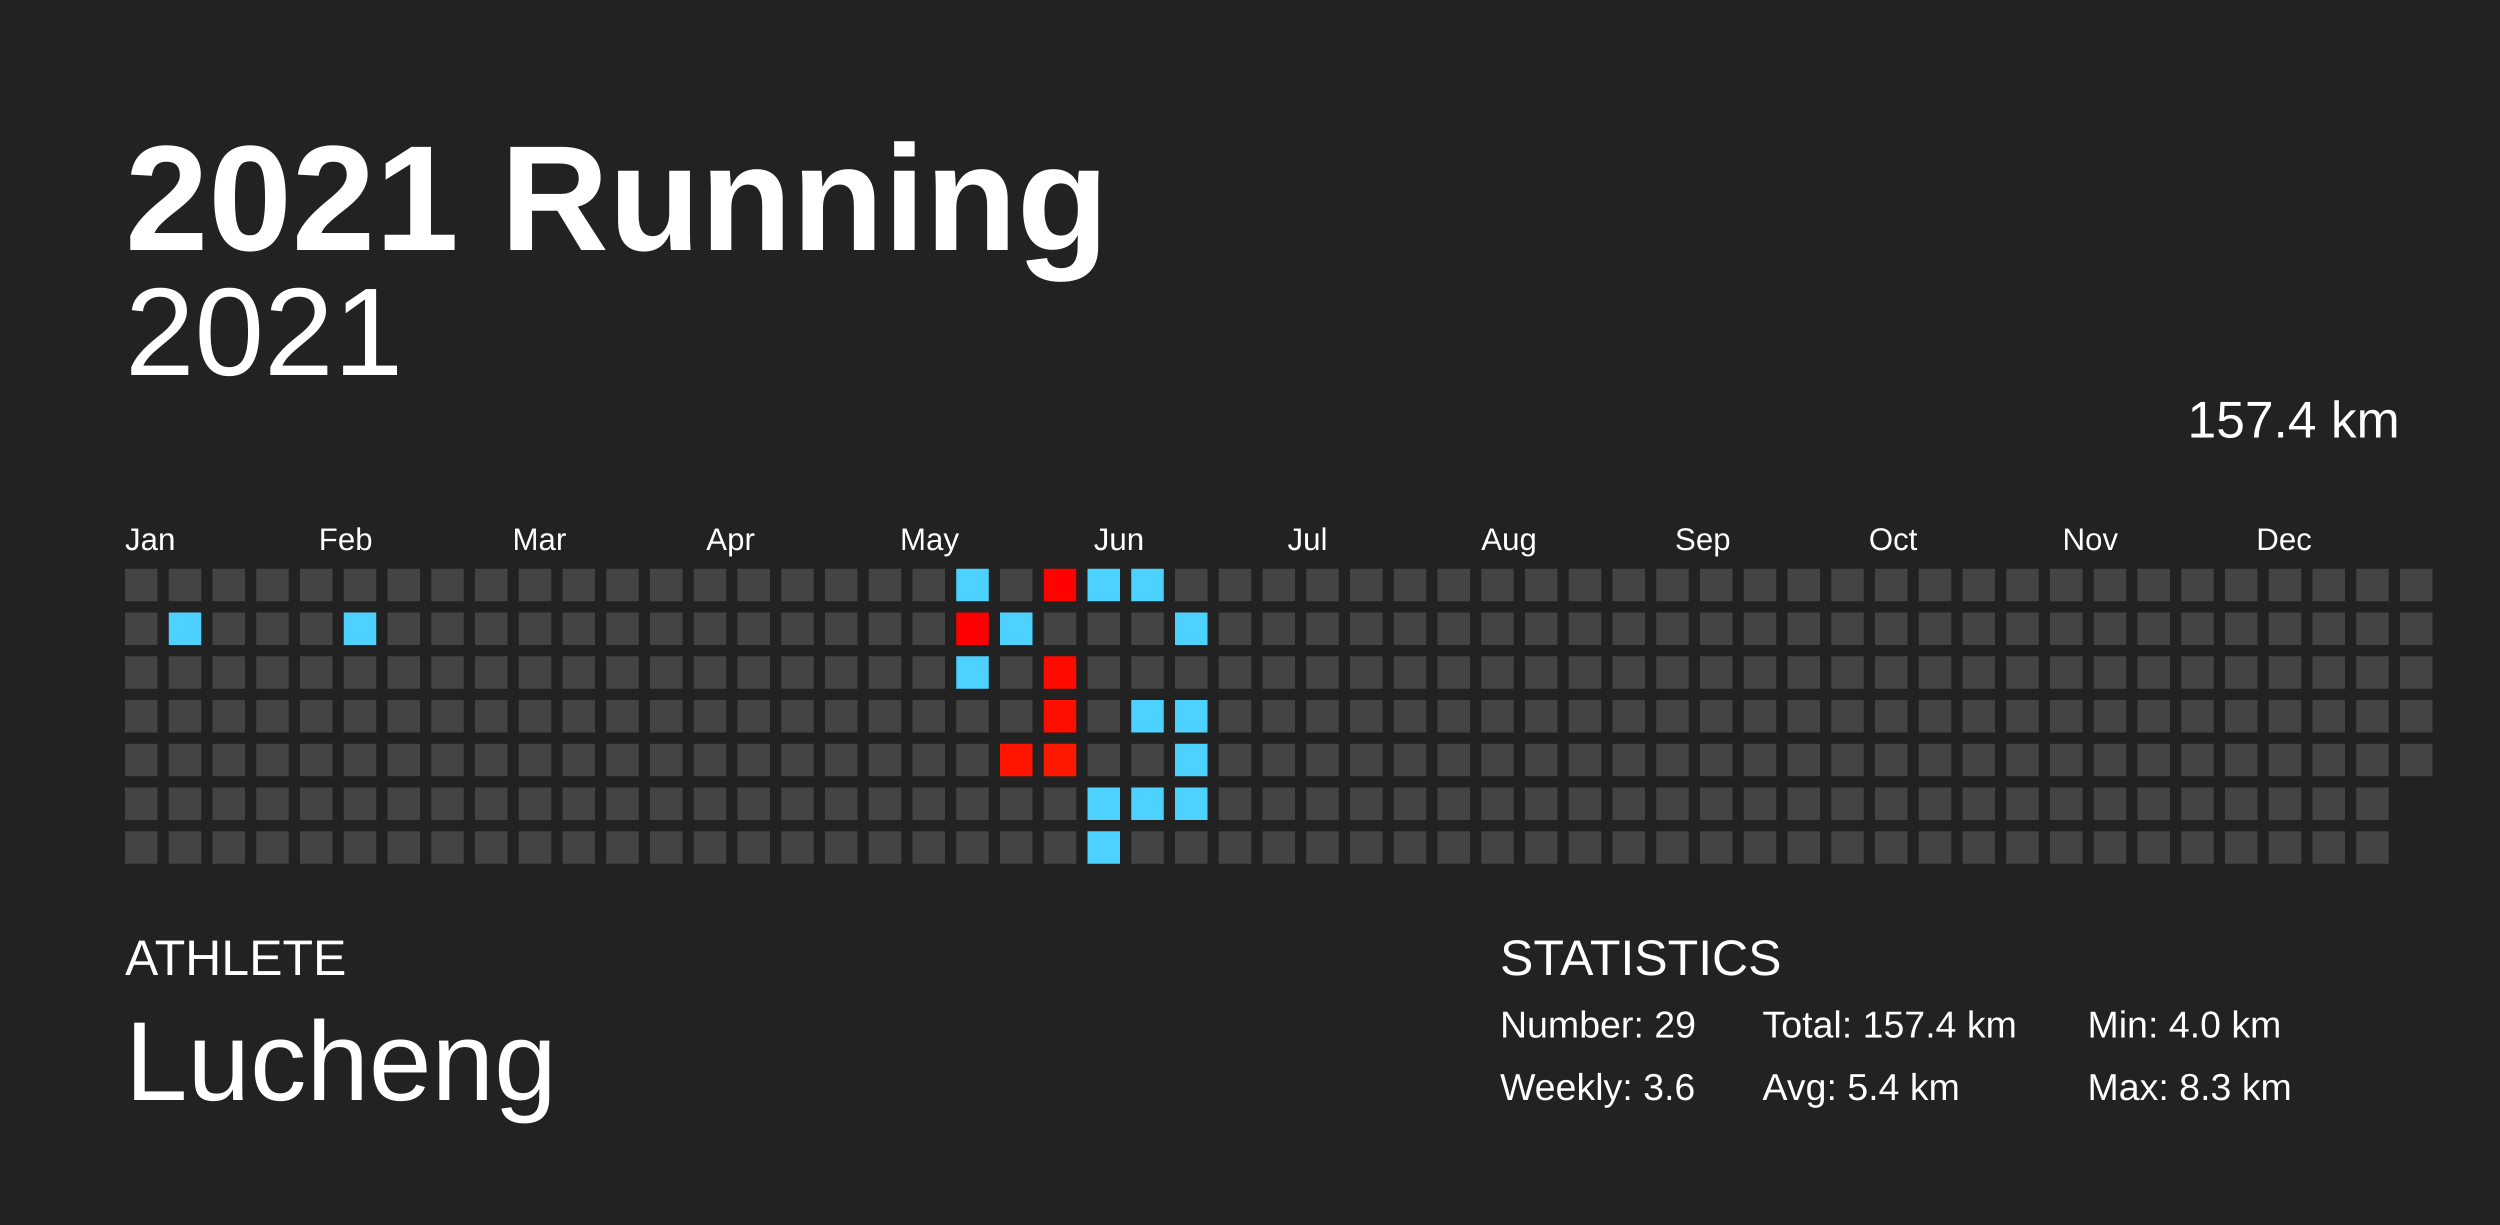
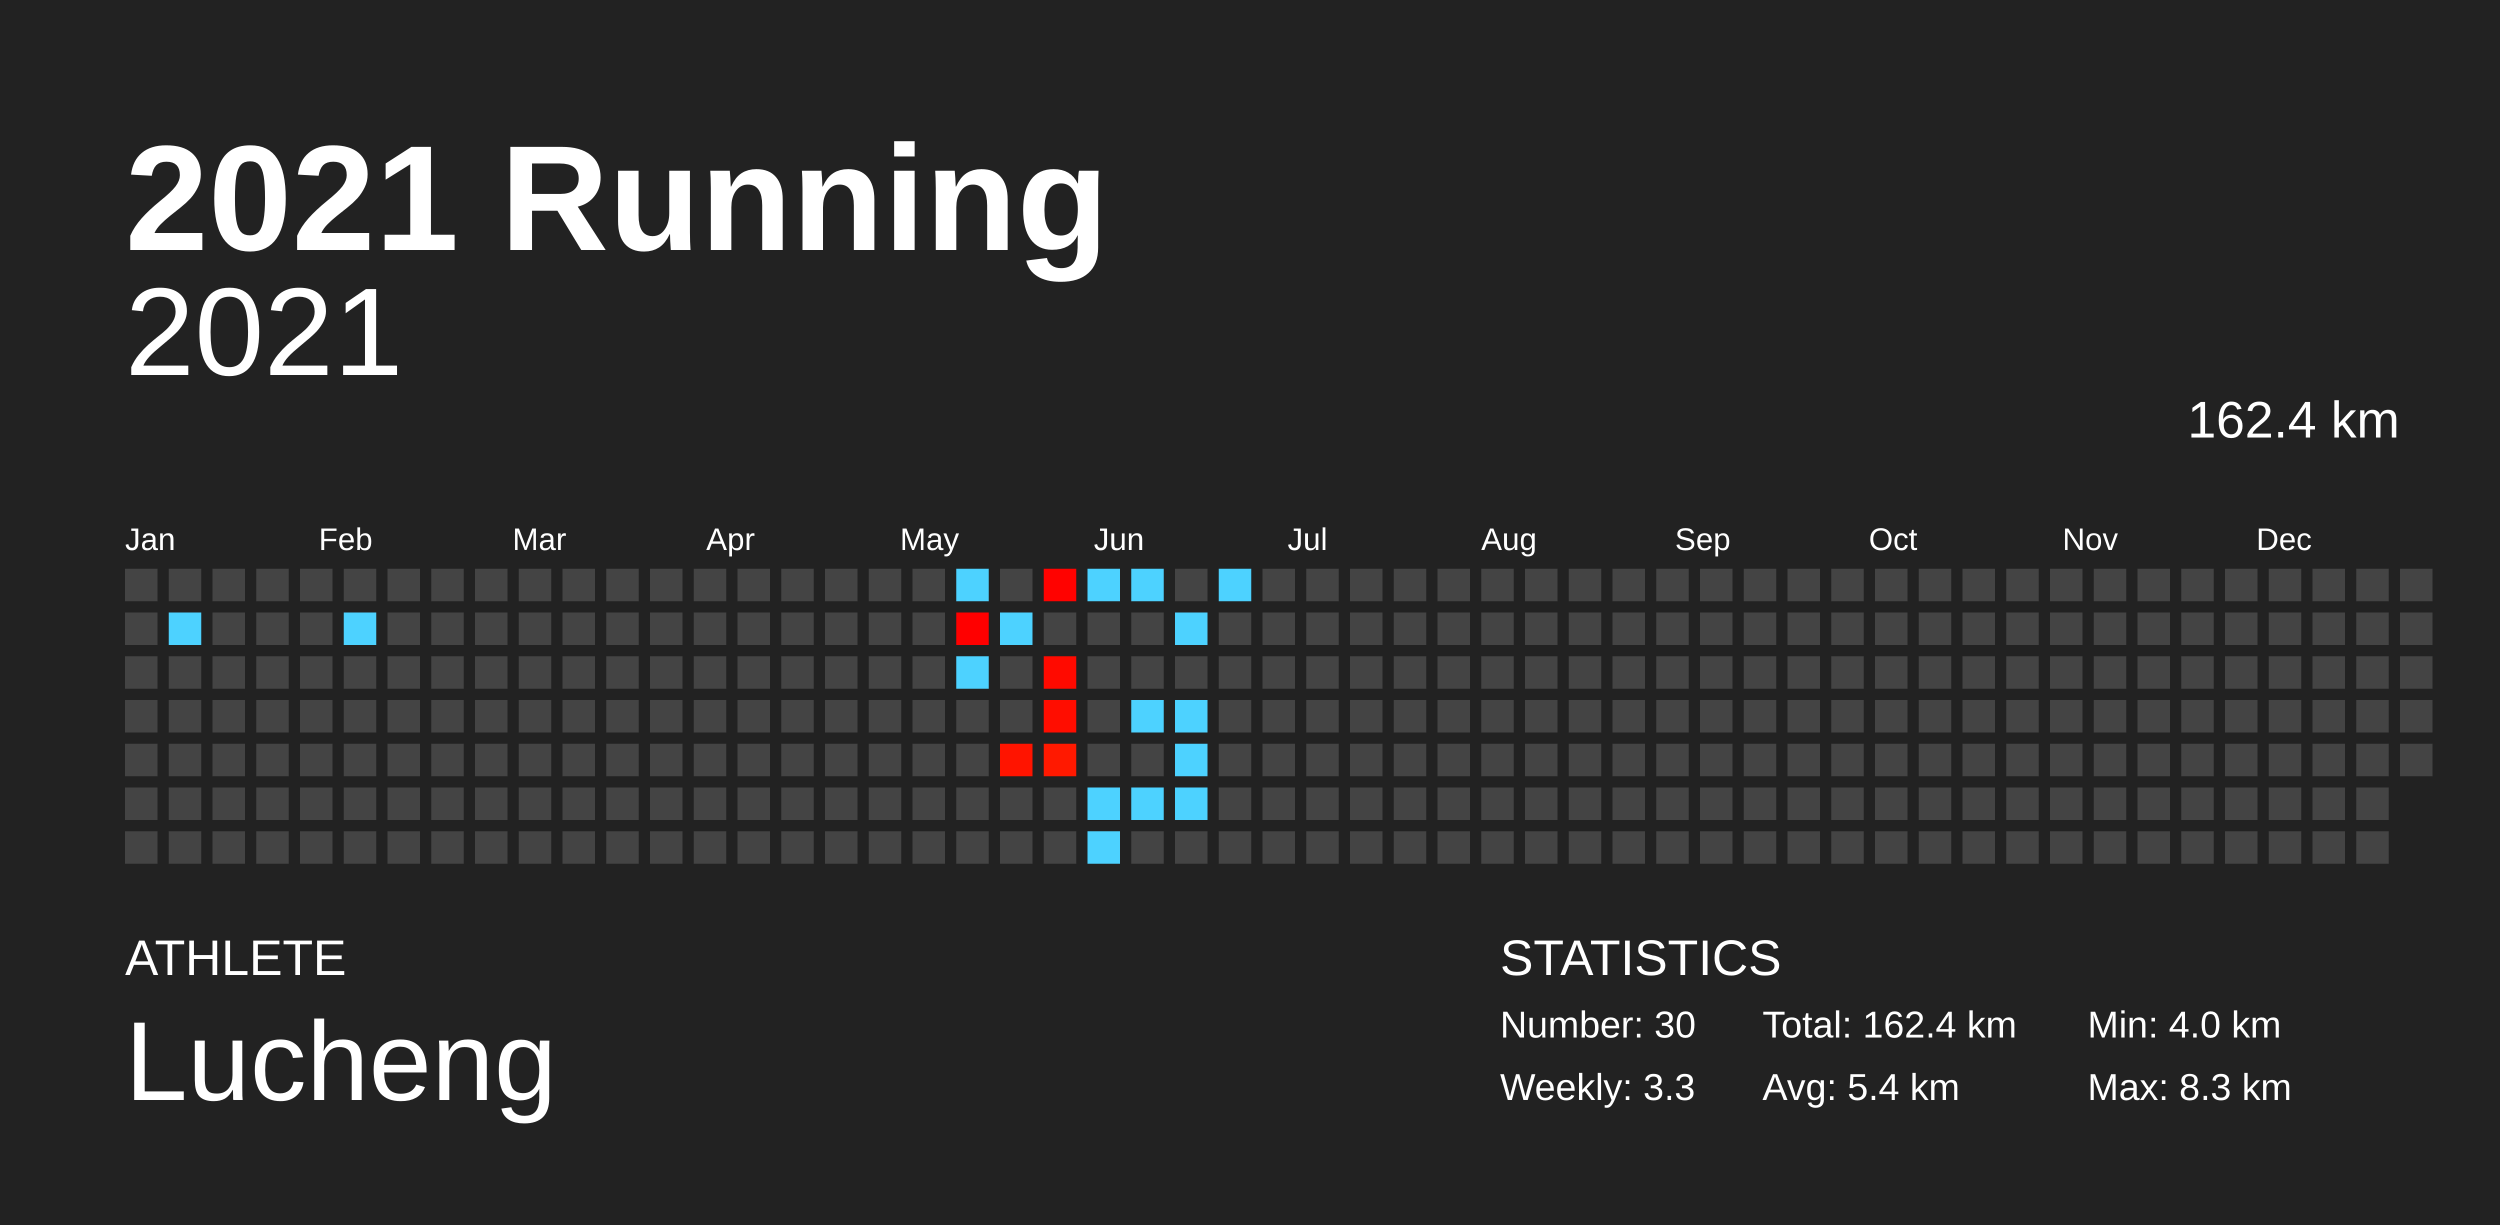
<svg xmlns="http://www.w3.org/2000/svg" baseProfile="full" height="98mm" version="1.1" viewBox="0,0,200,98" width="200mm">
  <defs />
  <rect fill="#222222" height="98" width="200" x="0" y="0" />
  <text fill="#FFFFFF" style="font-size:12px; font-family:Arial; font-weight:bold;" x="10" y="20">2021 Running</text>
  <text fill="#FFFFFF" style="font-size:4px; font-family:Arial" x="10" y="78">ATHLETE</text>
  <text fill="#FFFFFF" style="font-size:9px; font-family:Arial" x="10" y="88">Lucheng</text>
  <text fill="#FFFFFF" style="font-size:4px; font-family:Arial" x="120" y="78">STATISTICS</text>
-   <text fill="#FFFFFF" style="font-size:3px; font-family:Arial" x="120" y="83">Number: 29</text>
-   <text fill="#FFFFFF" style="font-size:3px; font-family:Arial" x="120" y="88">Weekly: 3.6</text>
-   <text fill="#FFFFFF" style="font-size:3px; font-family:Arial" x="141" y="83">Total: 157.4 km</text>
+   <text fill="#FFFFFF" style="font-size:3px; font-family:Arial" x="120" y="83">Number: 30</text>
+   <text fill="#FFFFFF" style="font-size:3px; font-family:Arial" x="120" y="88">Weekly: 3.3</text>
+   <text fill="#FFFFFF" style="font-size:3px; font-family:Arial" x="141" y="83">Total: 162.4 km</text>
  <text fill="#FFFFFF" style="font-size:3px; font-family:Arial" x="141" y="88">Avg: 5.4 km</text>
  <text fill="#FFFFFF" style="font-size:3px; font-family:Arial" x="167" y="83">Min: 4.0 km</text>
  <text fill="#FFFFFF" style="font-size:3px; font-family:Arial" x="167" y="88">Max: 8.3 km</text>
  <text alignment-baseline="hanging" fill="#FFFFFF" style="font-size:10.0px; font-family:Arial;" x="10" y="30">2021</text>
-   <text alignment-baseline="hanging" fill="#FFFFFF" style="font-size:4.125px; font-family:Arial;" x="175" y="35">157.4 km</text>
+   <text alignment-baseline="hanging" fill="#FFFFFF" style="font-size:4.125px; font-family:Arial;" x="175" y="35">162.4 km</text>
  <text fill="#FFFFFF" style="font-size:2.5px; font-family:Arial" x="10.0" y="44">Jan</text>
  <text fill="#FFFFFF" style="font-size:2.5px; font-family:Arial" x="25.5" y="44">Feb</text>
  <text fill="#FFFFFF" style="font-size:2.5px; font-family:Arial" x="41.0" y="44">Mar</text>
  <text fill="#FFFFFF" style="font-size:2.5px; font-family:Arial" x="56.5" y="44">Apr</text>
  <text fill="#FFFFFF" style="font-size:2.5px; font-family:Arial" x="72.0" y="44">May</text>
  <text fill="#FFFFFF" style="font-size:2.5px; font-family:Arial" x="87.5" y="44">Jun</text>
  <text fill="#FFFFFF" style="font-size:2.5px; font-family:Arial" x="103.0" y="44">Jul</text>
  <text fill="#FFFFFF" style="font-size:2.5px; font-family:Arial" x="118.5" y="44">Aug</text>
  <text fill="#FFFFFF" style="font-size:2.5px; font-family:Arial" x="134.0" y="44">Sep</text>
  <text fill="#FFFFFF" style="font-size:2.5px; font-family:Arial" x="149.5" y="44">Oct</text>
  <text fill="#FFFFFF" style="font-size:2.5px; font-family:Arial" x="165.0" y="44">Nov</text>
  <text fill="#FFFFFF" style="font-size:2.5px; font-family:Arial" x="180.5" y="44">Dec</text>
  <rect fill="#444444" height="2.6" width="2.6" x="10.0" y="45.5" />
  <rect fill="#444444" height="2.6" width="2.6" x="10.0" y="49.0" />
  <rect fill="#444444" height="2.6" width="2.6" x="10.0" y="52.5" />
  <rect fill="#444444" height="2.6" width="2.6" x="10.0" y="56.0" />
  <rect fill="#444444" height="2.6" width="2.6" x="10.0" y="59.5" />
  <rect fill="#444444" height="2.6" width="2.6" x="10.0" y="63.0" />
  <rect fill="#444444" height="2.6" width="2.6" x="10.0" y="66.5" />
  <rect fill="#444444" height="2.6" width="2.6" x="13.5" y="45.5" />
  <rect fill="#4dd2ff" height="2.6" width="2.6" x="13.5" y="49.0" />
  <rect fill="#444444" height="2.6" width="2.6" x="13.5" y="52.5" />
  <rect fill="#444444" height="2.6" width="2.6" x="13.5" y="56.0" />
  <rect fill="#444444" height="2.6" width="2.6" x="13.5" y="59.5" />
  <rect fill="#444444" height="2.6" width="2.6" x="13.5" y="63.0" />
  <rect fill="#444444" height="2.6" width="2.6" x="13.5" y="66.5" />
  <rect fill="#444444" height="2.6" width="2.6" x="17.0" y="45.5" />
  <rect fill="#444444" height="2.6" width="2.6" x="17.0" y="49.0" />
  <rect fill="#444444" height="2.6" width="2.6" x="17.0" y="52.5" />
  <rect fill="#444444" height="2.6" width="2.6" x="17.0" y="56.0" />
  <rect fill="#444444" height="2.6" width="2.6" x="17.0" y="59.5" />
  <rect fill="#444444" height="2.6" width="2.6" x="17.0" y="63.0" />
  <rect fill="#444444" height="2.6" width="2.6" x="17.0" y="66.5" />
  <rect fill="#444444" height="2.6" width="2.6" x="20.5" y="45.5" />
  <rect fill="#444444" height="2.6" width="2.6" x="20.5" y="49.0" />
  <rect fill="#444444" height="2.6" width="2.6" x="20.5" y="52.5" />
  <rect fill="#444444" height="2.6" width="2.6" x="20.5" y="56.0" />
  <rect fill="#444444" height="2.6" width="2.6" x="20.5" y="59.5" />
  <rect fill="#444444" height="2.6" width="2.6" x="20.5" y="63.0" />
  <rect fill="#444444" height="2.6" width="2.6" x="20.5" y="66.5" />
  <rect fill="#444444" height="2.6" width="2.6" x="24.0" y="45.5" />
  <rect fill="#444444" height="2.6" width="2.6" x="24.0" y="49.0" />
  <rect fill="#444444" height="2.6" width="2.6" x="24.0" y="52.5" />
  <rect fill="#444444" height="2.6" width="2.6" x="24.0" y="56.0" />
  <rect fill="#444444" height="2.6" width="2.6" x="24.0" y="59.5" />
  <rect fill="#444444" height="2.6" width="2.6" x="24.0" y="63.0" />
  <rect fill="#444444" height="2.6" width="2.6" x="24.0" y="66.5" />
  <rect fill="#444444" height="2.6" width="2.6" x="27.5" y="45.5" />
  <rect fill="#4dd2ff" height="2.6" width="2.6" x="27.5" y="49.0" />
  <rect fill="#444444" height="2.6" width="2.6" x="27.5" y="52.5" />
  <rect fill="#444444" height="2.6" width="2.6" x="27.5" y="56.0" />
  <rect fill="#444444" height="2.6" width="2.6" x="27.5" y="59.5" />
  <rect fill="#444444" height="2.6" width="2.6" x="27.5" y="63.0" />
  <rect fill="#444444" height="2.6" width="2.6" x="27.5" y="66.5" />
  <rect fill="#444444" height="2.6" width="2.6" x="31.0" y="45.5" />
  <rect fill="#444444" height="2.6" width="2.6" x="31.0" y="49.0" />
  <rect fill="#444444" height="2.6" width="2.6" x="31.0" y="52.5" />
  <rect fill="#444444" height="2.6" width="2.6" x="31.0" y="56.0" />
  <rect fill="#444444" height="2.6" width="2.6" x="31.0" y="59.5" />
  <rect fill="#444444" height="2.6" width="2.6" x="31.0" y="63.0" />
  <rect fill="#444444" height="2.6" width="2.6" x="31.0" y="66.5" />
  <rect fill="#444444" height="2.6" width="2.6" x="34.5" y="45.5" />
  <rect fill="#444444" height="2.6" width="2.6" x="34.5" y="49.0" />
  <rect fill="#444444" height="2.6" width="2.6" x="34.5" y="52.5" />
  <rect fill="#444444" height="2.6" width="2.6" x="34.5" y="56.0" />
  <rect fill="#444444" height="2.6" width="2.6" x="34.5" y="59.5" />
  <rect fill="#444444" height="2.6" width="2.6" x="34.5" y="63.0" />
  <rect fill="#444444" height="2.6" width="2.6" x="34.5" y="66.5" />
  <rect fill="#444444" height="2.6" width="2.6" x="38.0" y="45.5" />
  <rect fill="#444444" height="2.6" width="2.6" x="38.0" y="49.0" />
  <rect fill="#444444" height="2.6" width="2.6" x="38.0" y="52.5" />
  <rect fill="#444444" height="2.6" width="2.6" x="38.0" y="56.0" />
  <rect fill="#444444" height="2.6" width="2.6" x="38.0" y="59.5" />
  <rect fill="#444444" height="2.6" width="2.6" x="38.0" y="63.0" />
  <rect fill="#444444" height="2.6" width="2.6" x="38.0" y="66.5" />
  <rect fill="#444444" height="2.6" width="2.6" x="41.5" y="45.5" />
  <rect fill="#444444" height="2.6" width="2.6" x="41.5" y="49.0" />
  <rect fill="#444444" height="2.6" width="2.6" x="41.5" y="52.5" />
  <rect fill="#444444" height="2.6" width="2.6" x="41.5" y="56.0" />
  <rect fill="#444444" height="2.6" width="2.6" x="41.5" y="59.5" />
  <rect fill="#444444" height="2.6" width="2.6" x="41.5" y="63.0" />
  <rect fill="#444444" height="2.6" width="2.6" x="41.5" y="66.5" />
  <rect fill="#444444" height="2.6" width="2.6" x="45.0" y="45.5" />
  <rect fill="#444444" height="2.6" width="2.6" x="45.0" y="49.0" />
  <rect fill="#444444" height="2.6" width="2.6" x="45.0" y="52.5" />
  <rect fill="#444444" height="2.6" width="2.6" x="45.0" y="56.0" />
  <rect fill="#444444" height="2.6" width="2.6" x="45.0" y="59.5" />
  <rect fill="#444444" height="2.6" width="2.6" x="45.0" y="63.0" />
  <rect fill="#444444" height="2.6" width="2.6" x="45.0" y="66.5" />
  <rect fill="#444444" height="2.6" width="2.6" x="48.5" y="45.5" />
  <rect fill="#444444" height="2.6" width="2.6" x="48.5" y="49.0" />
  <rect fill="#444444" height="2.6" width="2.6" x="48.5" y="52.5" />
  <rect fill="#444444" height="2.6" width="2.6" x="48.5" y="56.0" />
  <rect fill="#444444" height="2.6" width="2.6" x="48.5" y="59.5" />
  <rect fill="#444444" height="2.6" width="2.6" x="48.5" y="63.0" />
  <rect fill="#444444" height="2.6" width="2.6" x="48.5" y="66.5" />
  <rect fill="#444444" height="2.6" width="2.6" x="52.0" y="45.5" />
  <rect fill="#444444" height="2.6" width="2.6" x="52.0" y="49.0" />
  <rect fill="#444444" height="2.6" width="2.6" x="52.0" y="52.5" />
  <rect fill="#444444" height="2.6" width="2.6" x="52.0" y="56.0" />
  <rect fill="#444444" height="2.6" width="2.6" x="52.0" y="59.5" />
  <rect fill="#444444" height="2.6" width="2.6" x="52.0" y="63.0" />
  <rect fill="#444444" height="2.6" width="2.6" x="52.0" y="66.5" />
  <rect fill="#444444" height="2.6" width="2.6" x="55.5" y="45.5" />
  <rect fill="#444444" height="2.6" width="2.6" x="55.5" y="49.0" />
  <rect fill="#444444" height="2.6" width="2.6" x="55.5" y="52.5" />
  <rect fill="#444444" height="2.6" width="2.6" x="55.5" y="56.0" />
  <rect fill="#444444" height="2.6" width="2.6" x="55.5" y="59.5" />
  <rect fill="#444444" height="2.6" width="2.6" x="55.5" y="63.0" />
  <rect fill="#444444" height="2.6" width="2.6" x="55.5" y="66.5" />
  <rect fill="#444444" height="2.6" width="2.6" x="59.0" y="45.5" />
  <rect fill="#444444" height="2.6" width="2.6" x="59.0" y="49.0" />
  <rect fill="#444444" height="2.6" width="2.6" x="59.0" y="52.5" />
  <rect fill="#444444" height="2.6" width="2.6" x="59.0" y="56.0" />
  <rect fill="#444444" height="2.6" width="2.6" x="59.0" y="59.5" />
  <rect fill="#444444" height="2.6" width="2.6" x="59.0" y="63.0" />
  <rect fill="#444444" height="2.6" width="2.6" x="59.0" y="66.5" />
  <rect fill="#444444" height="2.6" width="2.6" x="62.5" y="45.5" />
  <rect fill="#444444" height="2.6" width="2.6" x="62.5" y="49.0" />
  <rect fill="#444444" height="2.6" width="2.6" x="62.5" y="52.5" />
  <rect fill="#444444" height="2.6" width="2.6" x="62.5" y="56.0" />
  <rect fill="#444444" height="2.6" width="2.6" x="62.5" y="59.5" />
  <rect fill="#444444" height="2.6" width="2.6" x="62.5" y="63.0" />
  <rect fill="#444444" height="2.6" width="2.6" x="62.5" y="66.5" />
  <rect fill="#444444" height="2.6" width="2.6" x="66.0" y="45.5" />
  <rect fill="#444444" height="2.6" width="2.6" x="66.0" y="49.0" />
  <rect fill="#444444" height="2.6" width="2.6" x="66.0" y="52.5" />
  <rect fill="#444444" height="2.6" width="2.6" x="66.0" y="56.0" />
  <rect fill="#444444" height="2.6" width="2.6" x="66.0" y="59.5" />
  <rect fill="#444444" height="2.6" width="2.6" x="66.0" y="63.0" />
  <rect fill="#444444" height="2.6" width="2.6" x="66.0" y="66.5" />
  <rect fill="#444444" height="2.6" width="2.6" x="69.5" y="45.5" />
  <rect fill="#444444" height="2.6" width="2.6" x="69.5" y="49.0" />
  <rect fill="#444444" height="2.6" width="2.6" x="69.5" y="52.5" />
  <rect fill="#444444" height="2.6" width="2.6" x="69.5" y="56.0" />
  <rect fill="#444444" height="2.6" width="2.6" x="69.5" y="59.5" />
  <rect fill="#444444" height="2.6" width="2.6" x="69.5" y="63.0" />
  <rect fill="#444444" height="2.6" width="2.6" x="69.5" y="66.5" />
  <rect fill="#444444" height="2.6" width="2.6" x="73.0" y="45.5" />
  <rect fill="#444444" height="2.6" width="2.6" x="73.0" y="49.0" />
  <rect fill="#444444" height="2.6" width="2.6" x="73.0" y="52.5" />
  <rect fill="#444444" height="2.6" width="2.6" x="73.0" y="56.0" />
  <rect fill="#444444" height="2.6" width="2.6" x="73.0" y="59.5" />
  <rect fill="#444444" height="2.6" width="2.6" x="73.0" y="63.0" />
  <rect fill="#444444" height="2.6" width="2.6" x="73.0" y="66.5" />
  <rect fill="#4dd2ff" height="2.6" width="2.6" x="76.5" y="45.5" />
  <rect fill="#ff0000" height="2.6" width="2.6" x="76.5" y="49.0" />
  <rect fill="#4dd2ff" height="2.6" width="2.6" x="76.5" y="52.5" />
  <rect fill="#444444" height="2.6" width="2.6" x="76.5" y="56.0" />
  <rect fill="#444444" height="2.6" width="2.6" x="76.5" y="59.5" />
  <rect fill="#444444" height="2.6" width="2.6" x="76.5" y="63.0" />
  <rect fill="#444444" height="2.6" width="2.6" x="76.5" y="66.5" />
  <rect fill="#444444" height="2.6" width="2.6" x="80.0" y="45.5" />
  <rect fill="#4dd2ff" height="2.6" width="2.6" x="80.0" y="49.0" />
  <rect fill="#444444" height="2.6" width="2.6" x="80.0" y="52.5" />
  <rect fill="#444444" height="2.6" width="2.6" x="80.0" y="56.0" />
  <rect fill="#ff1400" height="2.6" width="2.6" x="80.0" y="59.5" />
  <rect fill="#444444" height="2.6" width="2.6" x="80.0" y="63.0" />
  <rect fill="#444444" height="2.6" width="2.6" x="80.0" y="66.5" />
  <rect fill="#ff0200" height="2.6" width="2.6" x="83.5" y="45.5" />
  <rect fill="#444444" height="2.6" width="2.6" x="83.5" y="49.0" />
  <rect fill="#ff0a00" height="2.6" width="2.6" x="83.5" y="52.5" />
  <rect fill="#ff0d00" height="2.6" width="2.6" x="83.5" y="56.0" />
  <rect fill="#ff1900" height="2.6" width="2.6" x="83.5" y="59.5" />
  <rect fill="#444444" height="2.6" width="2.6" x="83.5" y="63.0" />
  <rect fill="#444444" height="2.6" width="2.6" x="83.5" y="66.5" />
  <rect fill="#4dd2ff" height="2.6" width="2.6" x="87.0" y="45.5" />
  <rect fill="#444444" height="2.6" width="2.6" x="87.0" y="49.0" />
  <rect fill="#444444" height="2.6" width="2.6" x="87.0" y="52.5" />
  <rect fill="#444444" height="2.6" width="2.6" x="87.0" y="56.0" />
  <rect fill="#444444" height="2.6" width="2.6" x="87.0" y="59.5" />
  <rect fill="#4dd2ff" height="2.6" width="2.6" x="87.0" y="63.0" />
  <rect fill="#4dd2ff" height="2.6" width="2.6" x="87.0" y="66.5" />
  <rect fill="#4dd2ff" height="2.6" width="2.6" x="90.5" y="45.5" />
  <rect fill="#444444" height="2.6" width="2.6" x="90.5" y="49.0" />
  <rect fill="#444444" height="2.6" width="2.6" x="90.5" y="52.5" />
  <rect fill="#4dd2ff" height="2.6" width="2.6" x="90.5" y="56.0" />
  <rect fill="#444444" height="2.6" width="2.6" x="90.5" y="59.5" />
  <rect fill="#4dd2ff" height="2.6" width="2.6" x="90.5" y="63.0" />
  <rect fill="#444444" height="2.6" width="2.6" x="90.5" y="66.5" />
  <rect fill="#444444" height="2.6" width="2.6" x="94.0" y="45.5" />
  <rect fill="#4dd2ff" height="2.6" width="2.6" x="94.0" y="49.0" />
  <rect fill="#444444" height="2.6" width="2.6" x="94.0" y="52.5" />
  <rect fill="#4dd2ff" height="2.6" width="2.6" x="94.0" y="56.0" />
  <rect fill="#4dd2ff" height="2.6" width="2.6" x="94.0" y="59.5" />
  <rect fill="#4dd2ff" height="2.6" width="2.6" x="94.0" y="63.0" />
  <rect fill="#444444" height="2.6" width="2.6" x="94.0" y="66.5" />
-   <rect fill="#444444" height="2.6" width="2.6" x="97.5" y="45.5" />
+   <rect fill="#4dd2ff" height="2.6" width="2.6" x="97.5" y="45.5" />
  <rect fill="#444444" height="2.6" width="2.6" x="97.5" y="49.0" />
  <rect fill="#444444" height="2.6" width="2.6" x="97.5" y="52.5" />
  <rect fill="#444444" height="2.6" width="2.6" x="97.5" y="56.0" />
  <rect fill="#444444" height="2.6" width="2.6" x="97.5" y="59.5" />
  <rect fill="#444444" height="2.6" width="2.6" x="97.5" y="63.0" />
  <rect fill="#444444" height="2.6" width="2.6" x="97.5" y="66.5" />
  <rect fill="#444444" height="2.6" width="2.6" x="101.0" y="45.5" />
  <rect fill="#444444" height="2.6" width="2.6" x="101.0" y="49.0" />
  <rect fill="#444444" height="2.6" width="2.6" x="101.0" y="52.5" />
  <rect fill="#444444" height="2.6" width="2.6" x="101.0" y="56.0" />
  <rect fill="#444444" height="2.6" width="2.6" x="101.0" y="59.5" />
  <rect fill="#444444" height="2.6" width="2.6" x="101.0" y="63.0" />
  <rect fill="#444444" height="2.6" width="2.6" x="101.0" y="66.5" />
  <rect fill="#444444" height="2.6" width="2.6" x="104.5" y="45.5" />
  <rect fill="#444444" height="2.6" width="2.6" x="104.5" y="49.0" />
  <rect fill="#444444" height="2.6" width="2.6" x="104.5" y="52.5" />
  <rect fill="#444444" height="2.6" width="2.6" x="104.5" y="56.0" />
  <rect fill="#444444" height="2.6" width="2.6" x="104.5" y="59.5" />
  <rect fill="#444444" height="2.6" width="2.6" x="104.5" y="63.0" />
  <rect fill="#444444" height="2.6" width="2.6" x="104.5" y="66.5" />
  <rect fill="#444444" height="2.6" width="2.6" x="108.0" y="45.5" />
  <rect fill="#444444" height="2.6" width="2.6" x="108.0" y="49.0" />
  <rect fill="#444444" height="2.6" width="2.6" x="108.0" y="52.5" />
  <rect fill="#444444" height="2.6" width="2.6" x="108.0" y="56.0" />
  <rect fill="#444444" height="2.6" width="2.6" x="108.0" y="59.5" />
  <rect fill="#444444" height="2.6" width="2.6" x="108.0" y="63.0" />
  <rect fill="#444444" height="2.6" width="2.6" x="108.0" y="66.5" />
  <rect fill="#444444" height="2.6" width="2.6" x="111.5" y="45.5" />
  <rect fill="#444444" height="2.6" width="2.6" x="111.5" y="49.0" />
  <rect fill="#444444" height="2.6" width="2.6" x="111.5" y="52.5" />
  <rect fill="#444444" height="2.6" width="2.6" x="111.5" y="56.0" />
  <rect fill="#444444" height="2.6" width="2.6" x="111.5" y="59.5" />
  <rect fill="#444444" height="2.6" width="2.6" x="111.5" y="63.0" />
  <rect fill="#444444" height="2.6" width="2.6" x="111.5" y="66.5" />
  <rect fill="#444444" height="2.6" width="2.6" x="115.0" y="45.5" />
  <rect fill="#444444" height="2.6" width="2.6" x="115.0" y="49.0" />
  <rect fill="#444444" height="2.6" width="2.6" x="115.0" y="52.5" />
  <rect fill="#444444" height="2.6" width="2.6" x="115.0" y="56.0" />
  <rect fill="#444444" height="2.6" width="2.6" x="115.0" y="59.5" />
  <rect fill="#444444" height="2.6" width="2.6" x="115.0" y="63.0" />
  <rect fill="#444444" height="2.6" width="2.6" x="115.0" y="66.5" />
  <rect fill="#444444" height="2.6" width="2.6" x="118.5" y="45.5" />
  <rect fill="#444444" height="2.6" width="2.6" x="118.5" y="49.0" />
  <rect fill="#444444" height="2.6" width="2.6" x="118.5" y="52.5" />
  <rect fill="#444444" height="2.6" width="2.6" x="118.5" y="56.0" />
  <rect fill="#444444" height="2.6" width="2.6" x="118.5" y="59.5" />
  <rect fill="#444444" height="2.6" width="2.6" x="118.5" y="63.0" />
  <rect fill="#444444" height="2.6" width="2.6" x="118.5" y="66.5" />
  <rect fill="#444444" height="2.6" width="2.6" x="122.0" y="45.5" />
  <rect fill="#444444" height="2.6" width="2.6" x="122.0" y="49.0" />
  <rect fill="#444444" height="2.6" width="2.6" x="122.0" y="52.5" />
  <rect fill="#444444" height="2.6" width="2.6" x="122.0" y="56.0" />
  <rect fill="#444444" height="2.6" width="2.6" x="122.0" y="59.5" />
  <rect fill="#444444" height="2.6" width="2.6" x="122.0" y="63.0" />
  <rect fill="#444444" height="2.6" width="2.6" x="122.0" y="66.5" />
  <rect fill="#444444" height="2.6" width="2.6" x="125.5" y="45.5" />
  <rect fill="#444444" height="2.6" width="2.6" x="125.5" y="49.0" />
  <rect fill="#444444" height="2.6" width="2.6" x="125.5" y="52.5" />
  <rect fill="#444444" height="2.6" width="2.6" x="125.5" y="56.0" />
  <rect fill="#444444" height="2.6" width="2.6" x="125.5" y="59.5" />
  <rect fill="#444444" height="2.6" width="2.6" x="125.5" y="63.0" />
  <rect fill="#444444" height="2.6" width="2.6" x="125.5" y="66.5" />
  <rect fill="#444444" height="2.6" width="2.6" x="129.0" y="45.5" />
  <rect fill="#444444" height="2.6" width="2.6" x="129.0" y="49.0" />
  <rect fill="#444444" height="2.6" width="2.6" x="129.0" y="52.5" />
  <rect fill="#444444" height="2.6" width="2.6" x="129.0" y="56.0" />
  <rect fill="#444444" height="2.6" width="2.6" x="129.0" y="59.5" />
  <rect fill="#444444" height="2.6" width="2.6" x="129.0" y="63.0" />
  <rect fill="#444444" height="2.6" width="2.6" x="129.0" y="66.5" />
  <rect fill="#444444" height="2.6" width="2.6" x="132.5" y="45.5" />
  <rect fill="#444444" height="2.6" width="2.6" x="132.5" y="49.0" />
  <rect fill="#444444" height="2.6" width="2.6" x="132.5" y="52.5" />
  <rect fill="#444444" height="2.6" width="2.6" x="132.5" y="56.0" />
  <rect fill="#444444" height="2.6" width="2.6" x="132.5" y="59.5" />
  <rect fill="#444444" height="2.6" width="2.6" x="132.5" y="63.0" />
  <rect fill="#444444" height="2.6" width="2.6" x="132.5" y="66.5" />
  <rect fill="#444444" height="2.6" width="2.6" x="136.0" y="45.5" />
  <rect fill="#444444" height="2.6" width="2.6" x="136.0" y="49.0" />
  <rect fill="#444444" height="2.6" width="2.6" x="136.0" y="52.5" />
  <rect fill="#444444" height="2.6" width="2.6" x="136.0" y="56.0" />
  <rect fill="#444444" height="2.6" width="2.6" x="136.0" y="59.5" />
  <rect fill="#444444" height="2.6" width="2.6" x="136.0" y="63.0" />
  <rect fill="#444444" height="2.6" width="2.6" x="136.0" y="66.5" />
  <rect fill="#444444" height="2.6" width="2.6" x="139.5" y="45.5" />
  <rect fill="#444444" height="2.6" width="2.6" x="139.5" y="49.0" />
  <rect fill="#444444" height="2.6" width="2.6" x="139.5" y="52.5" />
  <rect fill="#444444" height="2.6" width="2.6" x="139.5" y="56.0" />
  <rect fill="#444444" height="2.6" width="2.6" x="139.5" y="59.5" />
  <rect fill="#444444" height="2.6" width="2.6" x="139.5" y="63.0" />
  <rect fill="#444444" height="2.6" width="2.6" x="139.5" y="66.5" />
  <rect fill="#444444" height="2.6" width="2.6" x="143.0" y="45.5" />
  <rect fill="#444444" height="2.6" width="2.6" x="143.0" y="49.0" />
  <rect fill="#444444" height="2.6" width="2.6" x="143.0" y="52.5" />
  <rect fill="#444444" height="2.6" width="2.6" x="143.0" y="56.0" />
  <rect fill="#444444" height="2.6" width="2.6" x="143.0" y="59.5" />
  <rect fill="#444444" height="2.6" width="2.6" x="143.0" y="63.0" />
  <rect fill="#444444" height="2.6" width="2.6" x="143.0" y="66.5" />
  <rect fill="#444444" height="2.6" width="2.6" x="146.5" y="45.5" />
  <rect fill="#444444" height="2.6" width="2.6" x="146.5" y="49.0" />
  <rect fill="#444444" height="2.6" width="2.6" x="146.5" y="52.5" />
  <rect fill="#444444" height="2.6" width="2.6" x="146.5" y="56.0" />
  <rect fill="#444444" height="2.6" width="2.6" x="146.5" y="59.5" />
  <rect fill="#444444" height="2.6" width="2.6" x="146.5" y="63.0" />
  <rect fill="#444444" height="2.6" width="2.6" x="146.5" y="66.5" />
  <rect fill="#444444" height="2.6" width="2.6" x="150.0" y="45.5" />
  <rect fill="#444444" height="2.6" width="2.6" x="150.0" y="49.0" />
  <rect fill="#444444" height="2.6" width="2.6" x="150.0" y="52.5" />
  <rect fill="#444444" height="2.6" width="2.6" x="150.0" y="56.0" />
  <rect fill="#444444" height="2.6" width="2.6" x="150.0" y="59.5" />
  <rect fill="#444444" height="2.6" width="2.6" x="150.0" y="63.0" />
  <rect fill="#444444" height="2.6" width="2.6" x="150.0" y="66.5" />
  <rect fill="#444444" height="2.6" width="2.6" x="153.5" y="45.5" />
  <rect fill="#444444" height="2.6" width="2.6" x="153.5" y="49.0" />
  <rect fill="#444444" height="2.6" width="2.6" x="153.5" y="52.5" />
  <rect fill="#444444" height="2.6" width="2.6" x="153.5" y="56.0" />
  <rect fill="#444444" height="2.6" width="2.6" x="153.5" y="59.5" />
  <rect fill="#444444" height="2.6" width="2.6" x="153.5" y="63.0" />
  <rect fill="#444444" height="2.6" width="2.6" x="153.5" y="66.5" />
  <rect fill="#444444" height="2.6" width="2.6" x="157.0" y="45.5" />
  <rect fill="#444444" height="2.6" width="2.6" x="157.0" y="49.0" />
  <rect fill="#444444" height="2.6" width="2.6" x="157.0" y="52.5" />
  <rect fill="#444444" height="2.6" width="2.6" x="157.0" y="56.0" />
  <rect fill="#444444" height="2.6" width="2.6" x="157.0" y="59.5" />
  <rect fill="#444444" height="2.6" width="2.6" x="157.0" y="63.0" />
  <rect fill="#444444" height="2.6" width="2.6" x="157.0" y="66.5" />
  <rect fill="#444444" height="2.6" width="2.6" x="160.5" y="45.5" />
  <rect fill="#444444" height="2.6" width="2.6" x="160.5" y="49.0" />
  <rect fill="#444444" height="2.6" width="2.6" x="160.5" y="52.5" />
  <rect fill="#444444" height="2.6" width="2.6" x="160.5" y="56.0" />
  <rect fill="#444444" height="2.6" width="2.6" x="160.5" y="59.5" />
  <rect fill="#444444" height="2.6" width="2.6" x="160.5" y="63.0" />
  <rect fill="#444444" height="2.6" width="2.6" x="160.5" y="66.5" />
  <rect fill="#444444" height="2.6" width="2.6" x="164.0" y="45.5" />
  <rect fill="#444444" height="2.6" width="2.6" x="164.0" y="49.0" />
  <rect fill="#444444" height="2.6" width="2.6" x="164.0" y="52.5" />
  <rect fill="#444444" height="2.6" width="2.6" x="164.0" y="56.0" />
  <rect fill="#444444" height="2.6" width="2.6" x="164.0" y="59.5" />
  <rect fill="#444444" height="2.6" width="2.6" x="164.0" y="63.0" />
  <rect fill="#444444" height="2.6" width="2.6" x="164.0" y="66.5" />
  <rect fill="#444444" height="2.6" width="2.6" x="167.5" y="45.5" />
  <rect fill="#444444" height="2.6" width="2.6" x="167.5" y="49.0" />
  <rect fill="#444444" height="2.6" width="2.6" x="167.5" y="52.5" />
  <rect fill="#444444" height="2.6" width="2.6" x="167.5" y="56.0" />
  <rect fill="#444444" height="2.6" width="2.6" x="167.5" y="59.5" />
  <rect fill="#444444" height="2.6" width="2.6" x="167.5" y="63.0" />
  <rect fill="#444444" height="2.6" width="2.6" x="167.5" y="66.5" />
  <rect fill="#444444" height="2.6" width="2.6" x="171.0" y="45.5" />
  <rect fill="#444444" height="2.6" width="2.6" x="171.0" y="49.0" />
  <rect fill="#444444" height="2.6" width="2.6" x="171.0" y="52.5" />
  <rect fill="#444444" height="2.6" width="2.6" x="171.0" y="56.0" />
  <rect fill="#444444" height="2.6" width="2.6" x="171.0" y="59.5" />
  <rect fill="#444444" height="2.6" width="2.6" x="171.0" y="63.0" />
  <rect fill="#444444" height="2.6" width="2.6" x="171.0" y="66.5" />
  <rect fill="#444444" height="2.6" width="2.6" x="174.5" y="45.5" />
  <rect fill="#444444" height="2.6" width="2.6" x="174.5" y="49.0" />
  <rect fill="#444444" height="2.6" width="2.6" x="174.5" y="52.5" />
  <rect fill="#444444" height="2.6" width="2.6" x="174.5" y="56.0" />
  <rect fill="#444444" height="2.6" width="2.6" x="174.5" y="59.5" />
  <rect fill="#444444" height="2.6" width="2.6" x="174.5" y="63.0" />
  <rect fill="#444444" height="2.6" width="2.6" x="174.5" y="66.5" />
  <rect fill="#444444" height="2.6" width="2.6" x="178.0" y="45.5" />
  <rect fill="#444444" height="2.6" width="2.6" x="178.0" y="49.0" />
  <rect fill="#444444" height="2.6" width="2.6" x="178.0" y="52.5" />
  <rect fill="#444444" height="2.6" width="2.6" x="178.0" y="56.0" />
  <rect fill="#444444" height="2.6" width="2.6" x="178.0" y="59.5" />
  <rect fill="#444444" height="2.6" width="2.6" x="178.0" y="63.0" />
  <rect fill="#444444" height="2.6" width="2.6" x="178.0" y="66.5" />
  <rect fill="#444444" height="2.6" width="2.6" x="181.5" y="45.5" />
  <rect fill="#444444" height="2.6" width="2.6" x="181.5" y="49.0" />
  <rect fill="#444444" height="2.6" width="2.6" x="181.5" y="52.5" />
  <rect fill="#444444" height="2.6" width="2.6" x="181.5" y="56.0" />
  <rect fill="#444444" height="2.6" width="2.6" x="181.5" y="59.5" />
  <rect fill="#444444" height="2.6" width="2.6" x="181.5" y="63.0" />
  <rect fill="#444444" height="2.6" width="2.6" x="181.5" y="66.5" />
  <rect fill="#444444" height="2.6" width="2.6" x="185.0" y="45.5" />
  <rect fill="#444444" height="2.6" width="2.6" x="185.0" y="49.0" />
  <rect fill="#444444" height="2.6" width="2.6" x="185.0" y="52.5" />
  <rect fill="#444444" height="2.6" width="2.6" x="185.0" y="56.0" />
  <rect fill="#444444" height="2.6" width="2.6" x="185.0" y="59.5" />
  <rect fill="#444444" height="2.6" width="2.6" x="185.0" y="63.0" />
  <rect fill="#444444" height="2.6" width="2.6" x="185.0" y="66.5" />
  <rect fill="#444444" height="2.6" width="2.6" x="188.5" y="45.5" />
  <rect fill="#444444" height="2.6" width="2.6" x="188.5" y="49.0" />
  <rect fill="#444444" height="2.6" width="2.6" x="188.5" y="52.5" />
  <rect fill="#444444" height="2.6" width="2.6" x="188.5" y="56.0" />
  <rect fill="#444444" height="2.6" width="2.6" x="188.5" y="59.5" />
  <rect fill="#444444" height="2.6" width="2.6" x="188.5" y="63.0" />
  <rect fill="#444444" height="2.6" width="2.6" x="188.5" y="66.5" />
  <rect fill="#444444" height="2.6" width="2.6" x="192.0" y="45.5" />
  <rect fill="#444444" height="2.6" width="2.6" x="192.0" y="49.0" />
  <rect fill="#444444" height="2.6" width="2.6" x="192.0" y="52.5" />
  <rect fill="#444444" height="2.6" width="2.6" x="192.0" y="56.0" />
  <rect fill="#444444" height="2.6" width="2.6" x="192.0" y="59.5" />
</svg>
